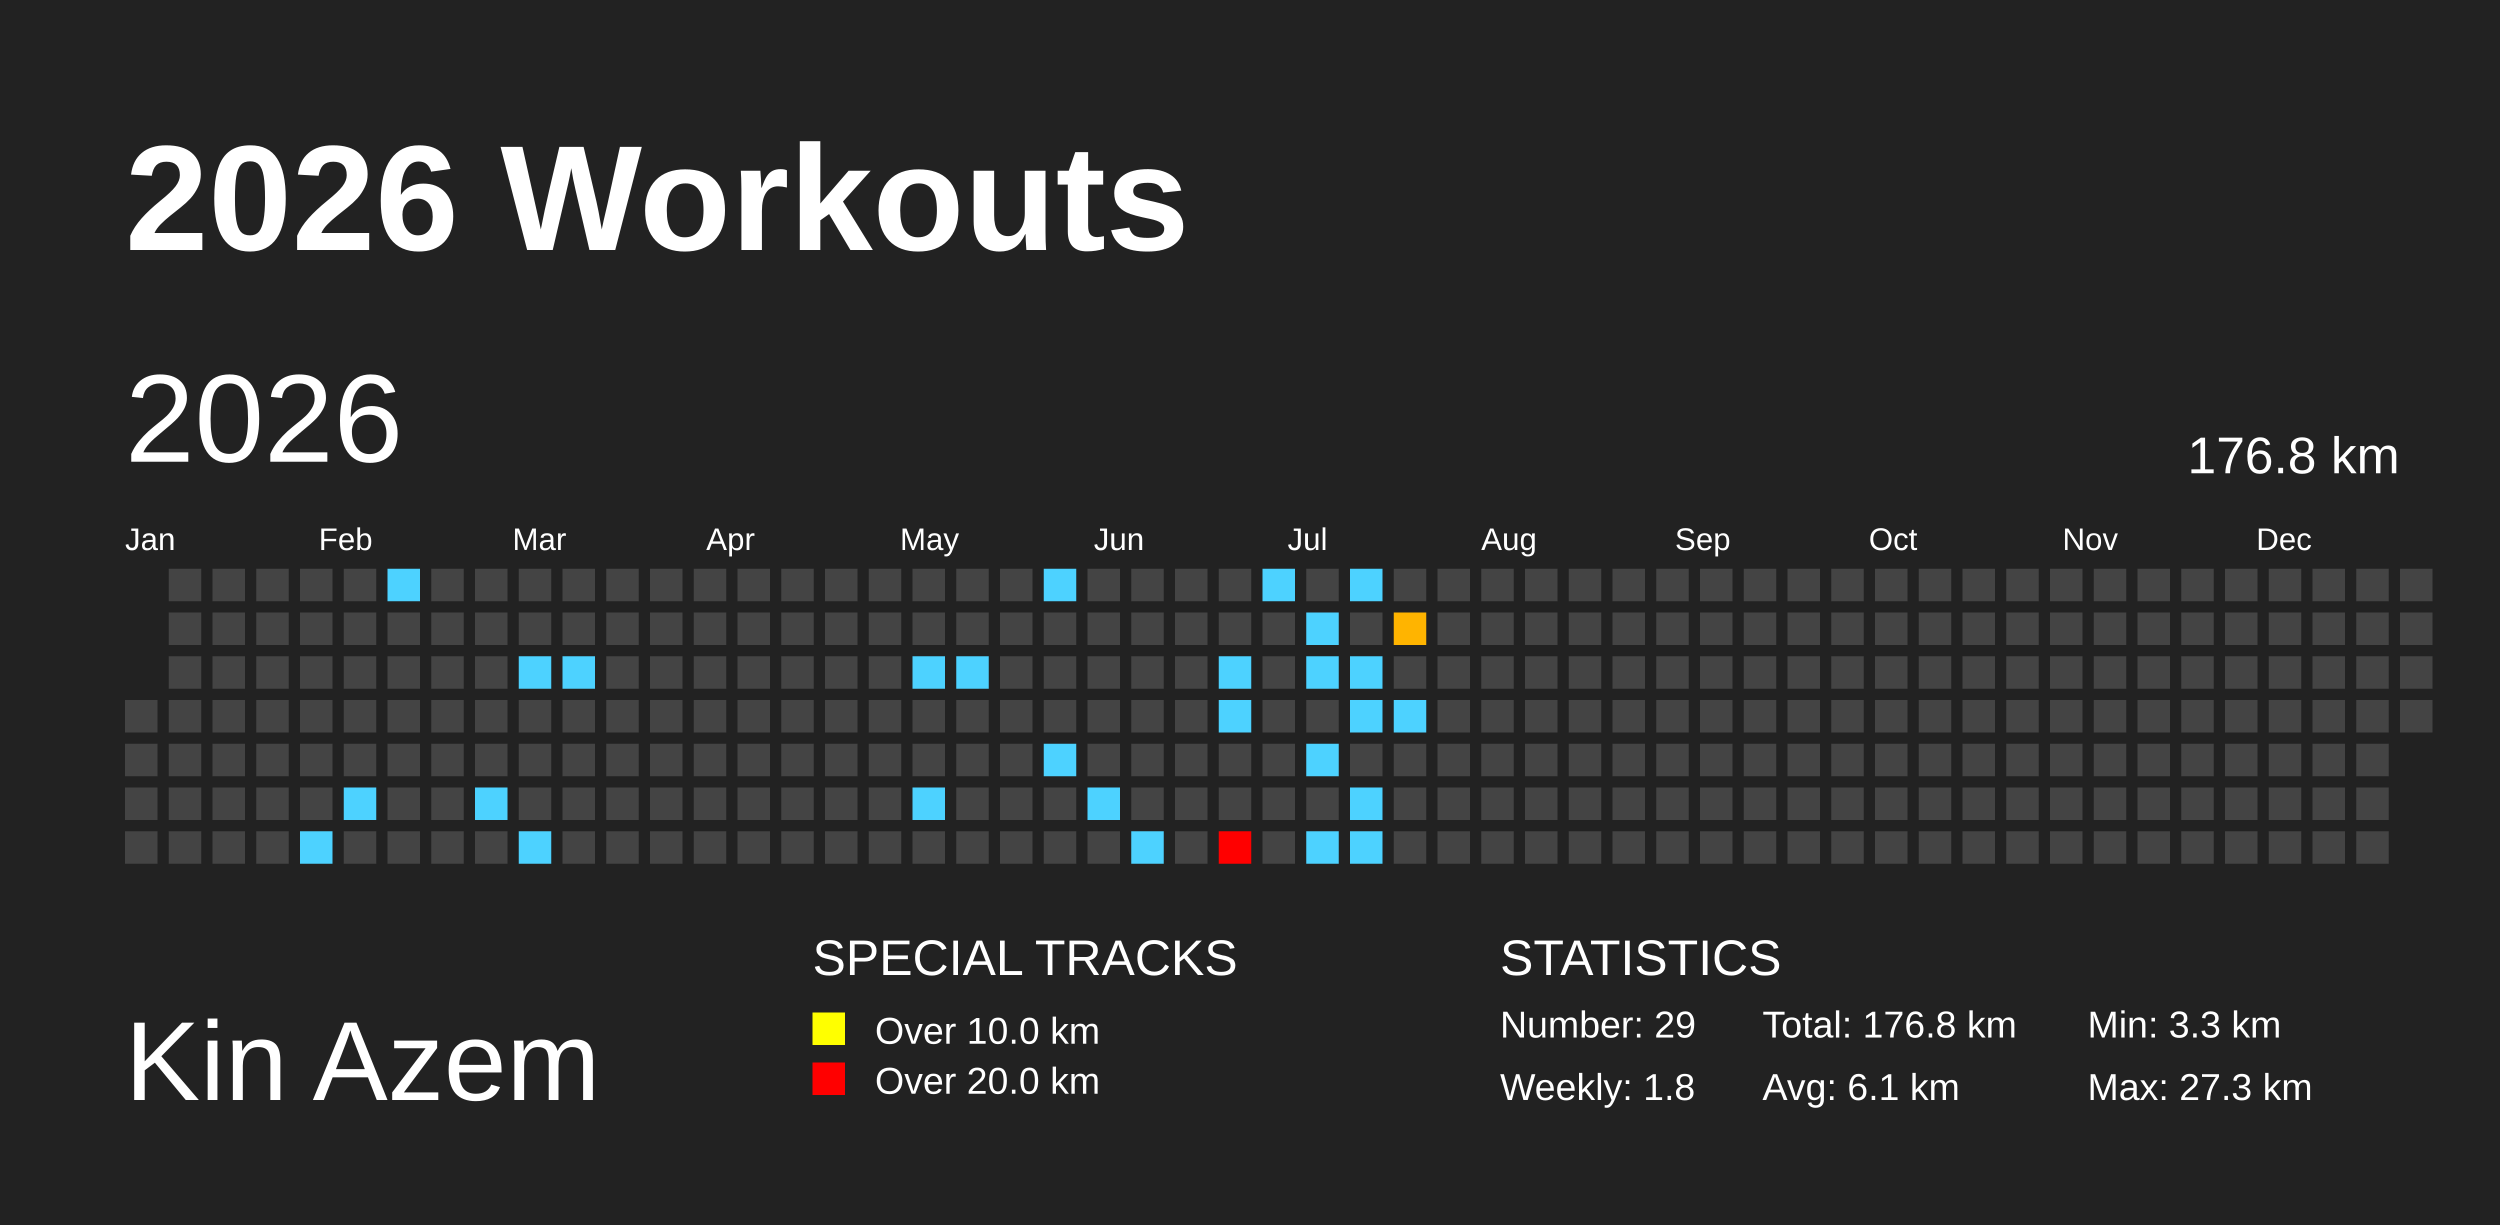
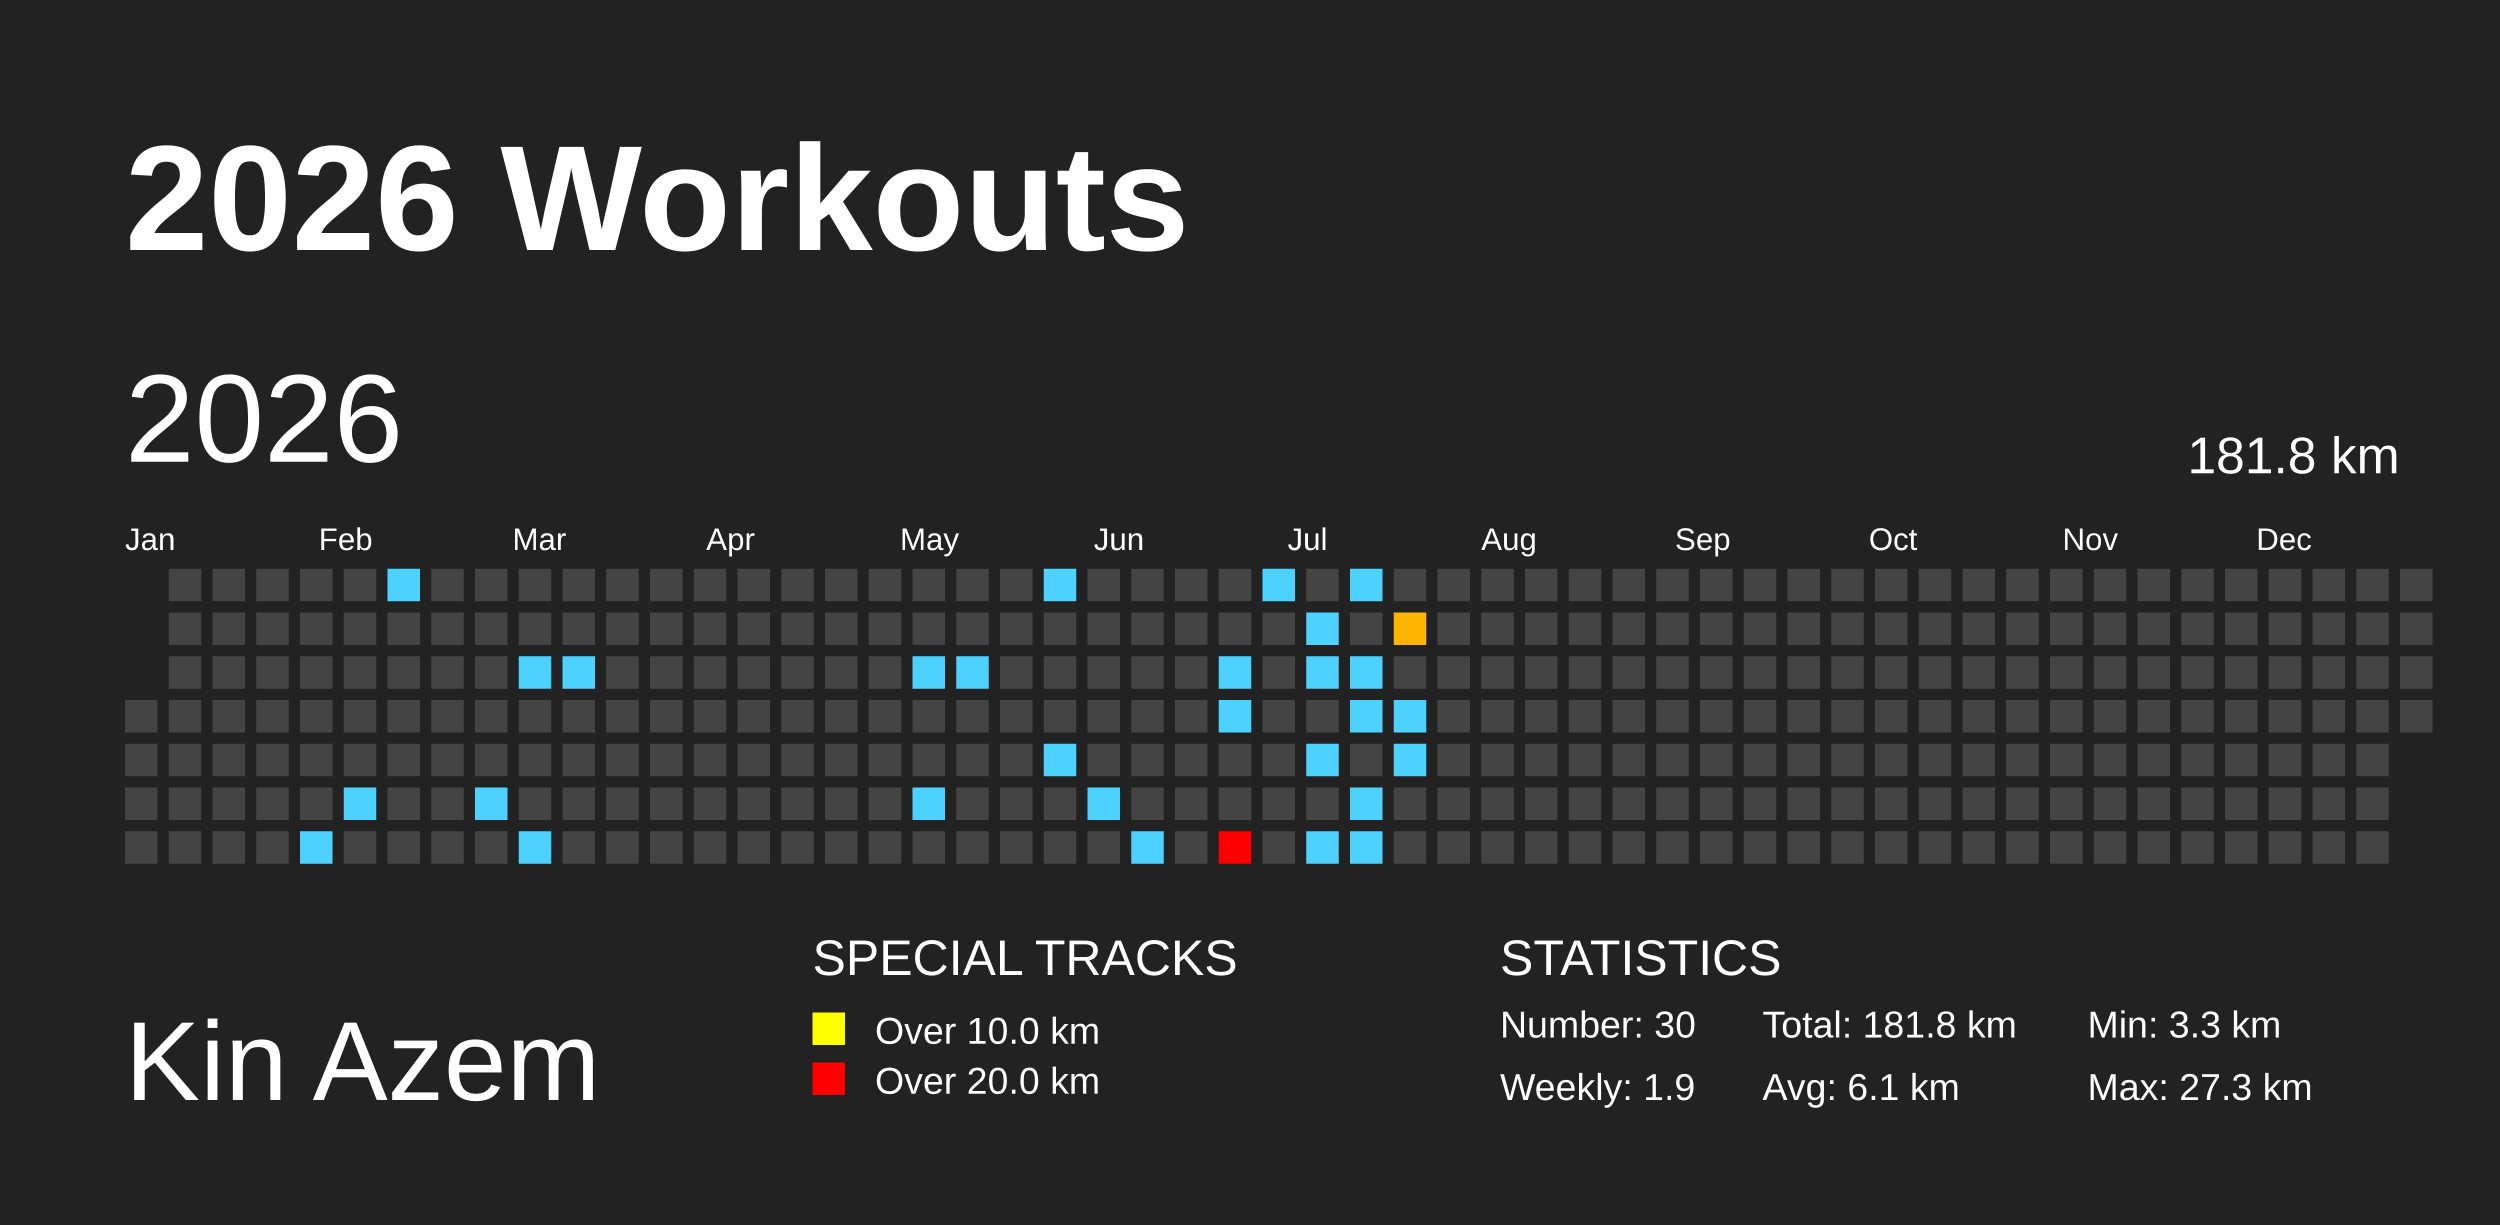
<svg xmlns="http://www.w3.org/2000/svg" baseProfile="full" height="98mm" version="1.1" viewBox="0,0,200,98" width="200mm">
  <defs>
    <pattern height="2" id="indoor-stripe" patternUnits="userSpaceOnUse" width="2">
      <line stroke="white" stroke-opacity="0.45" stroke-width="0.5" x1="0" x2="2" y1="2" y2="0" />
    </pattern>
  </defs>
  <rect fill="#222222" height="98" width="200" x="0" y="0" />
  <text fill="#FFFFFF" style="font-size:12px; font-family:Arial; font-weight:bold;" x="10" y="20">2026 Workouts</text>
  <text fill="#FFFFFF" style="font-size:9px; font-family:Arial" x="10" y="88">Kin Azem</text>
  <text fill="#FFFFFF" style="font-size:4px; font-family:Arial" x="65" y="78">SPECIAL TRACKS</text>
  <rect fill="yellow" height="2.6" width="2.6" x="65" y="81" />
  <text fill="#FFFFFF" style="font-size:3px; font-family:Arial" x="70" y="83.5">Over 10.0 km</text>
  <rect fill="red" height="2.6" width="2.6" x="65" y="85" />
  <text fill="#FFFFFF" style="font-size:3px; font-family:Arial" x="70" y="87.5">Over 20.0 km</text>
  <text fill="#FFFFFF" style="font-size:4px; font-family:Arial" x="120" y="78">STATISTICS</text>
-   <text fill="#FFFFFF" style="font-size:3px; font-family:Arial" x="120" y="83">Number: 29</text>
-   <text fill="#FFFFFF" style="font-size:3px; font-family:Arial" x="120" y="88">Weekly: 1.8</text>
-   <text fill="#FFFFFF" style="font-size:3px; font-family:Arial" x="141" y="83">Total: 176.8 km</text>
+   <text fill="#FFFFFF" style="font-size:3px; font-family:Arial" x="120" y="83">Number: 30</text>
+   <text fill="#FFFFFF" style="font-size:3px; font-family:Arial" x="120" y="88">Weekly: 1.9</text>
+   <text fill="#FFFFFF" style="font-size:3px; font-family:Arial" x="141" y="83">Total: 181.8 km</text>
  <text fill="#FFFFFF" style="font-size:3px; font-family:Arial" x="141" y="88">Avg: 6.1 km</text>
  <text fill="#FFFFFF" style="font-size:3px; font-family:Arial" x="167" y="83">Min: 3.3 km</text>
  <text fill="#FFFFFF" style="font-size:3px; font-family:Arial" x="167" y="88">Max: 27.3 km</text>
  <text dominant-baseline="hanging" fill="#FFFFFF" style="font-size:10.0px; font-family:Arial;" x="10" y="30">2026</text>
-   <text dominant-baseline="hanging" fill="#FFFFFF" style="font-size:4.125px; font-family:Arial;" x="175" y="35">176.8 km</text>
+   <text dominant-baseline="hanging" fill="#FFFFFF" style="font-size:4.125px; font-family:Arial;" x="175" y="35">181.8 km</text>
  <text fill="#FFFFFF" style="font-size:2.5px; font-family:Arial" x="10.0" y="44">Jan</text>
  <text fill="#FFFFFF" style="font-size:2.5px; font-family:Arial" x="25.5" y="44">Feb</text>
  <text fill="#FFFFFF" style="font-size:2.5px; font-family:Arial" x="41.0" y="44">Mar</text>
  <text fill="#FFFFFF" style="font-size:2.5px; font-family:Arial" x="56.5" y="44">Apr</text>
  <text fill="#FFFFFF" style="font-size:2.5px; font-family:Arial" x="72.0" y="44">May</text>
  <text fill="#FFFFFF" style="font-size:2.5px; font-family:Arial" x="87.5" y="44">Jun</text>
  <text fill="#FFFFFF" style="font-size:2.5px; font-family:Arial" x="103.0" y="44">Jul</text>
  <text fill="#FFFFFF" style="font-size:2.5px; font-family:Arial" x="118.5" y="44">Aug</text>
  <text fill="#FFFFFF" style="font-size:2.5px; font-family:Arial" x="134.0" y="44">Sep</text>
  <text fill="#FFFFFF" style="font-size:2.5px; font-family:Arial" x="149.5" y="44">Oct</text>
  <text fill="#FFFFFF" style="font-size:2.5px; font-family:Arial" x="165.0" y="44">Nov</text>
  <text fill="#FFFFFF" style="font-size:2.5px; font-family:Arial" x="180.5" y="44">Dec</text>
  <rect fill="#444444" height="2.6" width="2.6" x="10.0" y="56.0" />
  <rect fill="#444444" height="2.6" width="2.6" x="10.0" y="59.5" />
  <rect fill="#444444" height="2.6" width="2.6" x="10.0" y="63.0" />
  <rect fill="#444444" height="2.6" width="2.6" x="10.0" y="66.5" />
  <rect fill="#444444" height="2.6" width="2.6" x="13.5" y="45.5" />
  <rect fill="#444444" height="2.6" width="2.6" x="13.5" y="49.0" />
  <rect fill="#444444" height="2.6" width="2.6" x="13.5" y="52.5" />
  <rect fill="#444444" height="2.6" width="2.6" x="13.5" y="56.0" />
  <rect fill="#444444" height="2.6" width="2.6" x="13.5" y="59.5" />
  <rect fill="#444444" height="2.6" width="2.6" x="13.5" y="63.0" />
  <rect fill="#444444" height="2.6" width="2.6" x="13.5" y="66.5" />
  <rect fill="#444444" height="2.6" width="2.6" x="17.0" y="45.5" />
  <rect fill="#444444" height="2.6" width="2.6" x="17.0" y="49.0" />
  <rect fill="#444444" height="2.6" width="2.6" x="17.0" y="52.5" />
  <rect fill="#444444" height="2.6" width="2.6" x="17.0" y="56.0" />
  <rect fill="#444444" height="2.6" width="2.6" x="17.0" y="59.5" />
  <rect fill="#444444" height="2.6" width="2.6" x="17.0" y="63.0" />
  <rect fill="#444444" height="2.6" width="2.6" x="17.0" y="66.5" />
  <rect fill="#444444" height="2.6" width="2.6" x="20.5" y="45.5" />
  <rect fill="#444444" height="2.6" width="2.6" x="20.5" y="49.0" />
  <rect fill="#444444" height="2.6" width="2.6" x="20.5" y="52.5" />
  <rect fill="#444444" height="2.6" width="2.6" x="20.5" y="56.0" />
  <rect fill="#444444" height="2.6" width="2.6" x="20.5" y="59.5" />
  <rect fill="#444444" height="2.6" width="2.6" x="20.5" y="63.0" />
  <rect fill="#444444" height="2.6" width="2.6" x="20.5" y="66.5" />
  <rect fill="#444444" height="2.6" width="2.6" x="24.0" y="45.5" />
  <rect fill="#444444" height="2.6" width="2.6" x="24.0" y="49.0" />
  <rect fill="#444444" height="2.6" width="2.6" x="24.0" y="52.5" />
  <rect fill="#444444" height="2.6" width="2.6" x="24.0" y="56.0" />
  <rect fill="#444444" height="2.6" width="2.6" x="24.0" y="59.5" />
  <rect fill="#444444" height="2.6" width="2.6" x="24.0" y="63.0" />
  <rect fill="#4dd2ff" height="2.6" width="2.6" x="24.0" y="66.5" />
  <rect fill="#444444" height="2.6" width="2.6" x="27.5" y="45.5" />
  <rect fill="#444444" height="2.6" width="2.6" x="27.5" y="49.0" />
  <rect fill="#444444" height="2.6" width="2.6" x="27.5" y="52.5" />
  <rect fill="#444444" height="2.6" width="2.6" x="27.5" y="56.0" />
  <rect fill="#444444" height="2.6" width="2.6" x="27.5" y="59.5" />
  <rect fill="#4dd2ff" height="2.6" width="2.6" x="27.5" y="63.0" />
  <rect fill="#444444" height="2.6" width="2.6" x="27.5" y="66.5" />
  <rect fill="#4dd2ff" height="2.6" width="2.6" x="31.0" y="45.5" />
  <rect fill="#444444" height="2.6" width="2.6" x="31.0" y="49.0" />
  <rect fill="#444444" height="2.6" width="2.6" x="31.0" y="52.5" />
  <rect fill="#444444" height="2.6" width="2.6" x="31.0" y="56.0" />
  <rect fill="#444444" height="2.6" width="2.6" x="31.0" y="59.5" />
  <rect fill="#444444" height="2.6" width="2.6" x="31.0" y="63.0" />
  <rect fill="#444444" height="2.6" width="2.6" x="31.0" y="66.5" />
  <rect fill="#444444" height="2.6" width="2.6" x="34.5" y="45.5" />
  <rect fill="#444444" height="2.6" width="2.6" x="34.5" y="49.0" />
  <rect fill="#444444" height="2.6" width="2.6" x="34.5" y="52.5" />
  <rect fill="#444444" height="2.6" width="2.6" x="34.5" y="56.0" />
  <rect fill="#444444" height="2.6" width="2.6" x="34.5" y="59.5" />
  <rect fill="#444444" height="2.6" width="2.6" x="34.5" y="63.0" />
  <rect fill="#444444" height="2.6" width="2.6" x="34.5" y="66.5" />
  <rect fill="#444444" height="2.6" width="2.6" x="38.0" y="45.5" />
  <rect fill="#444444" height="2.6" width="2.6" x="38.0" y="49.0" />
  <rect fill="#444444" height="2.6" width="2.6" x="38.0" y="52.5" />
  <rect fill="#444444" height="2.6" width="2.6" x="38.0" y="56.0" />
  <rect fill="#444444" height="2.6" width="2.6" x="38.0" y="59.5" />
  <rect fill="#4dd2ff" height="2.6" width="2.6" x="38.0" y="63.0" />
  <rect fill="#444444" height="2.6" width="2.6" x="38.0" y="66.5" />
  <rect fill="#444444" height="2.6" width="2.6" x="41.5" y="45.5" />
  <rect fill="#444444" height="2.6" width="2.6" x="41.5" y="49.0" />
  <rect fill="#4dd2ff" height="2.6" width="2.6" x="41.5" y="52.5" />
  <rect fill="#444444" height="2.6" width="2.6" x="41.5" y="56.0" />
  <rect fill="#444444" height="2.6" width="2.6" x="41.5" y="59.5" />
  <rect fill="#444444" height="2.6" width="2.6" x="41.5" y="63.0" />
  <rect fill="#4dd2ff" height="2.6" width="2.6" x="41.5" y="66.5" />
  <rect fill="#444444" height="2.6" width="2.6" x="45.0" y="45.5" />
  <rect fill="#444444" height="2.6" width="2.6" x="45.0" y="49.0" />
  <rect fill="#4dd2ff" height="2.6" width="2.6" x="45.0" y="52.5" />
  <rect fill="#444444" height="2.6" width="2.6" x="45.0" y="56.0" />
  <rect fill="#444444" height="2.6" width="2.6" x="45.0" y="59.5" />
  <rect fill="#444444" height="2.6" width="2.6" x="45.0" y="63.0" />
  <rect fill="#444444" height="2.6" width="2.6" x="45.0" y="66.5" />
  <rect fill="#444444" height="2.6" width="2.6" x="48.5" y="45.5" />
  <rect fill="#444444" height="2.6" width="2.6" x="48.5" y="49.0" />
  <rect fill="#444444" height="2.6" width="2.6" x="48.5" y="52.5" />
  <rect fill="#444444" height="2.6" width="2.6" x="48.5" y="56.0" />
  <rect fill="#444444" height="2.6" width="2.6" x="48.5" y="59.5" />
  <rect fill="#444444" height="2.6" width="2.6" x="48.5" y="63.0" />
  <rect fill="#444444" height="2.6" width="2.6" x="48.5" y="66.5" />
  <rect fill="#444444" height="2.6" width="2.6" x="52.0" y="45.5" />
  <rect fill="#444444" height="2.6" width="2.6" x="52.0" y="49.0" />
  <rect fill="#444444" height="2.6" width="2.6" x="52.0" y="52.5" />
  <rect fill="#444444" height="2.6" width="2.6" x="52.0" y="56.0" />
  <rect fill="#444444" height="2.6" width="2.6" x="52.0" y="59.5" />
  <rect fill="#444444" height="2.6" width="2.6" x="52.0" y="63.0" />
  <rect fill="#444444" height="2.6" width="2.6" x="52.0" y="66.5" />
  <rect fill="#444444" height="2.6" width="2.6" x="55.5" y="45.5" />
  <rect fill="#444444" height="2.6" width="2.6" x="55.5" y="49.0" />
  <rect fill="#444444" height="2.6" width="2.6" x="55.5" y="52.5" />
  <rect fill="#444444" height="2.6" width="2.6" x="55.5" y="56.0" />
  <rect fill="#444444" height="2.6" width="2.6" x="55.5" y="59.5" />
  <rect fill="#444444" height="2.6" width="2.6" x="55.5" y="63.0" />
  <rect fill="#444444" height="2.6" width="2.6" x="55.5" y="66.5" />
  <rect fill="#444444" height="2.6" width="2.6" x="59.0" y="45.5" />
  <rect fill="#444444" height="2.6" width="2.6" x="59.0" y="49.0" />
  <rect fill="#444444" height="2.6" width="2.6" x="59.0" y="52.5" />
  <rect fill="#444444" height="2.6" width="2.6" x="59.0" y="56.0" />
  <rect fill="#444444" height="2.6" width="2.6" x="59.0" y="59.5" />
  <rect fill="#444444" height="2.6" width="2.6" x="59.0" y="63.0" />
  <rect fill="#444444" height="2.6" width="2.6" x="59.0" y="66.5" />
  <rect fill="#444444" height="2.6" width="2.6" x="62.5" y="45.5" />
  <rect fill="#444444" height="2.6" width="2.6" x="62.5" y="49.0" />
  <rect fill="#444444" height="2.6" width="2.6" x="62.5" y="52.5" />
  <rect fill="#444444" height="2.6" width="2.6" x="62.5" y="56.0" />
  <rect fill="#444444" height="2.6" width="2.6" x="62.5" y="59.5" />
  <rect fill="#444444" height="2.6" width="2.6" x="62.5" y="63.0" />
  <rect fill="#444444" height="2.6" width="2.6" x="62.5" y="66.5" />
  <rect fill="#444444" height="2.6" width="2.6" x="66.0" y="45.5" />
  <rect fill="#444444" height="2.6" width="2.6" x="66.0" y="49.0" />
  <rect fill="#444444" height="2.6" width="2.6" x="66.0" y="52.5" />
  <rect fill="#444444" height="2.6" width="2.6" x="66.0" y="56.0" />
  <rect fill="#444444" height="2.6" width="2.6" x="66.0" y="59.5" />
  <rect fill="#444444" height="2.6" width="2.6" x="66.0" y="63.0" />
  <rect fill="#444444" height="2.6" width="2.6" x="66.0" y="66.5" />
  <rect fill="#444444" height="2.6" width="2.6" x="69.5" y="45.5" />
  <rect fill="#444444" height="2.6" width="2.6" x="69.5" y="49.0" />
  <rect fill="#444444" height="2.6" width="2.6" x="69.5" y="52.5" />
  <rect fill="#444444" height="2.6" width="2.6" x="69.5" y="56.0" />
  <rect fill="#444444" height="2.6" width="2.6" x="69.5" y="59.5" />
  <rect fill="#444444" height="2.6" width="2.6" x="69.5" y="63.0" />
  <rect fill="#444444" height="2.6" width="2.6" x="69.5" y="66.5" />
  <rect fill="#444444" height="2.6" width="2.6" x="73.0" y="45.5" />
  <rect fill="#444444" height="2.6" width="2.6" x="73.0" y="49.0" />
  <rect fill="#4dd2ff" height="2.6" width="2.6" x="73.0" y="52.5" />
  <rect fill="#444444" height="2.6" width="2.6" x="73.0" y="56.0" />
  <rect fill="#444444" height="2.6" width="2.6" x="73.0" y="59.5" />
  <rect fill="#4dd2ff" height="2.6" width="2.6" x="73.0" y="63.0" />
  <rect fill="#444444" height="2.6" width="2.6" x="73.0" y="66.5" />
  <rect fill="#444444" height="2.6" width="2.6" x="76.5" y="45.5" />
  <rect fill="#444444" height="2.6" width="2.6" x="76.5" y="49.0" />
  <rect fill="#4dd2ff" height="2.6" width="2.6" x="76.5" y="52.5" />
  <rect fill="#444444" height="2.6" width="2.6" x="76.5" y="56.0" />
  <rect fill="#444444" height="2.6" width="2.6" x="76.5" y="59.5" />
  <rect fill="#444444" height="2.6" width="2.6" x="76.5" y="63.0" />
  <rect fill="#444444" height="2.6" width="2.6" x="76.5" y="66.5" />
  <rect fill="#444444" height="2.6" width="2.6" x="80.0" y="45.5" />
  <rect fill="#444444" height="2.6" width="2.6" x="80.0" y="49.0" />
  <rect fill="#444444" height="2.6" width="2.6" x="80.0" y="52.5" />
  <rect fill="#444444" height="2.6" width="2.6" x="80.0" y="56.0" />
  <rect fill="#444444" height="2.6" width="2.6" x="80.0" y="59.5" />
  <rect fill="#444444" height="2.6" width="2.6" x="80.0" y="63.0" />
  <rect fill="#444444" height="2.6" width="2.6" x="80.0" y="66.5" />
  <rect fill="#4dd2ff" height="2.6" width="2.6" x="83.5" y="45.5" />
  <rect fill="#444444" height="2.6" width="2.6" x="83.5" y="49.0" />
  <rect fill="#444444" height="2.6" width="2.6" x="83.5" y="52.5" />
  <rect fill="#444444" height="2.6" width="2.6" x="83.5" y="56.0" />
  <rect fill="#4dd2ff" height="2.6" width="2.6" x="83.5" y="59.5" />
  <rect fill="#444444" height="2.6" width="2.6" x="83.5" y="63.0" />
  <rect fill="#444444" height="2.6" width="2.6" x="83.5" y="66.5" />
  <rect fill="#444444" height="2.6" width="2.6" x="87.0" y="45.5" />
  <rect fill="#444444" height="2.6" width="2.6" x="87.0" y="49.0" />
  <rect fill="#444444" height="2.6" width="2.6" x="87.0" y="52.5" />
  <rect fill="#444444" height="2.6" width="2.6" x="87.0" y="56.0" />
  <rect fill="#444444" height="2.6" width="2.6" x="87.0" y="59.5" />
  <rect fill="#4dd2ff" height="2.6" width="2.6" x="87.0" y="63.0" />
  <rect fill="#444444" height="2.6" width="2.6" x="87.0" y="66.5" />
  <rect fill="#444444" height="2.6" width="2.6" x="90.5" y="45.5" />
  <rect fill="#444444" height="2.6" width="2.6" x="90.5" y="49.0" />
  <rect fill="#444444" height="2.6" width="2.6" x="90.5" y="52.5" />
  <rect fill="#444444" height="2.6" width="2.6" x="90.5" y="56.0" />
  <rect fill="#444444" height="2.6" width="2.6" x="90.5" y="59.5" />
  <rect fill="#444444" height="2.6" width="2.6" x="90.5" y="63.0" />
  <rect fill="#4dd2ff" height="2.6" width="2.6" x="90.5" y="66.5" />
  <rect fill="#444444" height="2.6" width="2.6" x="94.0" y="45.5" />
  <rect fill="#444444" height="2.6" width="2.6" x="94.0" y="49.0" />
  <rect fill="#444444" height="2.6" width="2.6" x="94.0" y="52.5" />
  <rect fill="#444444" height="2.6" width="2.6" x="94.0" y="56.0" />
  <rect fill="#444444" height="2.6" width="2.6" x="94.0" y="59.5" />
  <rect fill="#444444" height="2.6" width="2.6" x="94.0" y="63.0" />
  <rect fill="#444444" height="2.6" width="2.6" x="94.0" y="66.5" />
  <rect fill="#444444" height="2.6" width="2.6" x="97.5" y="45.5" />
  <rect fill="#444444" height="2.6" width="2.6" x="97.5" y="49.0" />
  <rect fill="#4dd2ff" height="2.6" width="2.6" x="97.5" y="52.5" />
  <rect fill="#4dd2ff" height="2.6" width="2.6" x="97.5" y="56.0" />
  <rect fill="#444444" height="2.6" width="2.6" x="97.5" y="59.5" />
  <rect fill="#444444" height="2.6" width="2.6" x="97.5" y="63.0" />
  <rect fill="red" height="2.6" width="2.6" x="97.5" y="66.5" />
  <rect fill="#4dd2ff" height="2.6" width="2.6" x="101.0" y="45.5" />
  <rect fill="#444444" height="2.6" width="2.6" x="101.0" y="49.0" />
  <rect fill="#444444" height="2.6" width="2.6" x="101.0" y="52.5" />
  <rect fill="#444444" height="2.6" width="2.6" x="101.0" y="56.0" />
  <rect fill="#444444" height="2.6" width="2.6" x="101.0" y="59.5" />
  <rect fill="#444444" height="2.6" width="2.6" x="101.0" y="63.0" />
  <rect fill="#444444" height="2.6" width="2.6" x="101.0" y="66.5" />
  <rect fill="#444444" height="2.6" width="2.6" x="104.5" y="45.5" />
  <rect fill="#4dd2ff" height="2.6" width="2.6" x="104.5" y="49.0" />
  <rect fill="#4dd2ff" height="2.6" width="2.6" x="104.5" y="52.5" />
  <rect fill="#444444" height="2.6" width="2.6" x="104.5" y="56.0" />
  <rect fill="#4dd2ff" height="2.6" width="2.6" x="104.5" y="59.5" />
  <rect fill="#444444" height="2.6" width="2.6" x="104.5" y="63.0" />
  <rect fill="#4dd2ff" height="2.6" width="2.6" x="104.5" y="66.5" />
  <rect fill="#4dd2ff" height="2.6" width="2.6" x="108.0" y="45.5" />
  <rect fill="#444444" height="2.6" width="2.6" x="108.0" y="49.0" />
  <rect fill="#4dd2ff" height="2.6" width="2.6" x="108.0" y="52.5" />
  <rect fill="#4dd2ff" height="2.6" width="2.6" x="108.0" y="56.0" />
  <rect fill="#444444" height="2.6" width="2.6" x="108.0" y="59.5" />
  <rect fill="#4dd2ff" height="2.6" width="2.6" x="108.0" y="63.0" />
  <rect fill="#4dd2ff" height="2.6" width="2.6" x="108.0" y="66.5" />
  <rect fill="#444444" height="2.6" width="2.6" x="111.5" y="45.5" />
  <rect fill="#ffb400" height="2.6" width="2.6" x="111.5" y="49.0" />
  <rect fill="#444444" height="2.6" width="2.6" x="111.5" y="52.5" />
  <rect fill="#4dd2ff" height="2.6" width="2.6" x="111.5" y="56.0" />
-   <rect fill="#444444" height="2.6" width="2.6" x="111.5" y="59.5" />
+   <rect fill="#4dd2ff" height="2.6" width="2.6" x="111.5" y="59.5" />
  <rect fill="#444444" height="2.6" width="2.6" x="111.5" y="63.0" />
  <rect fill="#444444" height="2.6" width="2.6" x="111.5" y="66.5" />
  <rect fill="#444444" height="2.6" width="2.6" x="115.0" y="45.5" />
  <rect fill="#444444" height="2.6" width="2.6" x="115.0" y="49.0" />
  <rect fill="#444444" height="2.6" width="2.6" x="115.0" y="52.5" />
  <rect fill="#444444" height="2.6" width="2.6" x="115.0" y="56.0" />
  <rect fill="#444444" height="2.6" width="2.6" x="115.0" y="59.5" />
  <rect fill="#444444" height="2.6" width="2.6" x="115.0" y="63.0" />
  <rect fill="#444444" height="2.6" width="2.6" x="115.0" y="66.5" />
  <rect fill="#444444" height="2.6" width="2.6" x="118.5" y="45.5" />
  <rect fill="#444444" height="2.6" width="2.6" x="118.5" y="49.0" />
  <rect fill="#444444" height="2.6" width="2.6" x="118.5" y="52.5" />
  <rect fill="#444444" height="2.6" width="2.6" x="118.5" y="56.0" />
  <rect fill="#444444" height="2.6" width="2.6" x="118.5" y="59.5" />
  <rect fill="#444444" height="2.6" width="2.6" x="118.5" y="63.0" />
  <rect fill="#444444" height="2.6" width="2.6" x="118.5" y="66.5" />
  <rect fill="#444444" height="2.6" width="2.6" x="122.0" y="45.5" />
  <rect fill="#444444" height="2.6" width="2.6" x="122.0" y="49.0" />
  <rect fill="#444444" height="2.6" width="2.6" x="122.0" y="52.5" />
  <rect fill="#444444" height="2.6" width="2.6" x="122.0" y="56.0" />
  <rect fill="#444444" height="2.6" width="2.6" x="122.0" y="59.5" />
  <rect fill="#444444" height="2.6" width="2.6" x="122.0" y="63.0" />
  <rect fill="#444444" height="2.6" width="2.6" x="122.0" y="66.5" />
  <rect fill="#444444" height="2.6" width="2.6" x="125.5" y="45.5" />
  <rect fill="#444444" height="2.6" width="2.6" x="125.5" y="49.0" />
  <rect fill="#444444" height="2.6" width="2.6" x="125.5" y="52.5" />
  <rect fill="#444444" height="2.6" width="2.6" x="125.5" y="56.0" />
  <rect fill="#444444" height="2.6" width="2.6" x="125.5" y="59.5" />
  <rect fill="#444444" height="2.6" width="2.6" x="125.5" y="63.0" />
  <rect fill="#444444" height="2.6" width="2.6" x="125.5" y="66.5" />
  <rect fill="#444444" height="2.6" width="2.6" x="129.0" y="45.5" />
  <rect fill="#444444" height="2.6" width="2.6" x="129.0" y="49.0" />
  <rect fill="#444444" height="2.6" width="2.6" x="129.0" y="52.5" />
  <rect fill="#444444" height="2.6" width="2.6" x="129.0" y="56.0" />
  <rect fill="#444444" height="2.6" width="2.6" x="129.0" y="59.5" />
  <rect fill="#444444" height="2.6" width="2.6" x="129.0" y="63.0" />
  <rect fill="#444444" height="2.6" width="2.6" x="129.0" y="66.5" />
  <rect fill="#444444" height="2.6" width="2.6" x="132.5" y="45.5" />
  <rect fill="#444444" height="2.6" width="2.6" x="132.5" y="49.0" />
  <rect fill="#444444" height="2.6" width="2.6" x="132.5" y="52.5" />
  <rect fill="#444444" height="2.6" width="2.6" x="132.5" y="56.0" />
  <rect fill="#444444" height="2.6" width="2.6" x="132.5" y="59.5" />
  <rect fill="#444444" height="2.6" width="2.6" x="132.5" y="63.0" />
  <rect fill="#444444" height="2.6" width="2.6" x="132.5" y="66.5" />
  <rect fill="#444444" height="2.6" width="2.6" x="136.0" y="45.5" />
  <rect fill="#444444" height="2.6" width="2.6" x="136.0" y="49.0" />
  <rect fill="#444444" height="2.6" width="2.6" x="136.0" y="52.5" />
  <rect fill="#444444" height="2.6" width="2.6" x="136.0" y="56.0" />
  <rect fill="#444444" height="2.6" width="2.6" x="136.0" y="59.5" />
  <rect fill="#444444" height="2.6" width="2.6" x="136.0" y="63.0" />
  <rect fill="#444444" height="2.6" width="2.6" x="136.0" y="66.5" />
  <rect fill="#444444" height="2.6" width="2.6" x="139.5" y="45.5" />
  <rect fill="#444444" height="2.6" width="2.6" x="139.5" y="49.0" />
  <rect fill="#444444" height="2.6" width="2.6" x="139.5" y="52.5" />
  <rect fill="#444444" height="2.6" width="2.6" x="139.5" y="56.0" />
  <rect fill="#444444" height="2.6" width="2.6" x="139.5" y="59.5" />
  <rect fill="#444444" height="2.6" width="2.6" x="139.5" y="63.0" />
  <rect fill="#444444" height="2.6" width="2.6" x="139.5" y="66.5" />
  <rect fill="#444444" height="2.6" width="2.6" x="143.0" y="45.5" />
  <rect fill="#444444" height="2.6" width="2.6" x="143.0" y="49.0" />
  <rect fill="#444444" height="2.6" width="2.6" x="143.0" y="52.5" />
  <rect fill="#444444" height="2.6" width="2.6" x="143.0" y="56.0" />
  <rect fill="#444444" height="2.6" width="2.6" x="143.0" y="59.5" />
  <rect fill="#444444" height="2.6" width="2.6" x="143.0" y="63.0" />
  <rect fill="#444444" height="2.6" width="2.6" x="143.0" y="66.5" />
  <rect fill="#444444" height="2.6" width="2.6" x="146.5" y="45.5" />
  <rect fill="#444444" height="2.6" width="2.6" x="146.5" y="49.0" />
  <rect fill="#444444" height="2.6" width="2.6" x="146.5" y="52.5" />
  <rect fill="#444444" height="2.6" width="2.6" x="146.5" y="56.0" />
  <rect fill="#444444" height="2.6" width="2.6" x="146.5" y="59.5" />
  <rect fill="#444444" height="2.6" width="2.6" x="146.5" y="63.0" />
  <rect fill="#444444" height="2.6" width="2.6" x="146.5" y="66.5" />
  <rect fill="#444444" height="2.6" width="2.6" x="150.0" y="45.5" />
  <rect fill="#444444" height="2.6" width="2.6" x="150.0" y="49.0" />
  <rect fill="#444444" height="2.6" width="2.6" x="150.0" y="52.5" />
  <rect fill="#444444" height="2.6" width="2.6" x="150.0" y="56.0" />
  <rect fill="#444444" height="2.6" width="2.6" x="150.0" y="59.5" />
  <rect fill="#444444" height="2.6" width="2.6" x="150.0" y="63.0" />
  <rect fill="#444444" height="2.6" width="2.6" x="150.0" y="66.5" />
  <rect fill="#444444" height="2.6" width="2.6" x="153.5" y="45.5" />
  <rect fill="#444444" height="2.6" width="2.6" x="153.5" y="49.0" />
  <rect fill="#444444" height="2.6" width="2.6" x="153.5" y="52.5" />
  <rect fill="#444444" height="2.6" width="2.6" x="153.5" y="56.0" />
  <rect fill="#444444" height="2.6" width="2.6" x="153.5" y="59.5" />
  <rect fill="#444444" height="2.6" width="2.6" x="153.5" y="63.0" />
  <rect fill="#444444" height="2.6" width="2.6" x="153.5" y="66.5" />
  <rect fill="#444444" height="2.6" width="2.6" x="157.0" y="45.5" />
  <rect fill="#444444" height="2.6" width="2.6" x="157.0" y="49.0" />
  <rect fill="#444444" height="2.6" width="2.6" x="157.0" y="52.5" />
  <rect fill="#444444" height="2.6" width="2.6" x="157.0" y="56.0" />
  <rect fill="#444444" height="2.6" width="2.6" x="157.0" y="59.5" />
  <rect fill="#444444" height="2.6" width="2.6" x="157.0" y="63.0" />
  <rect fill="#444444" height="2.6" width="2.6" x="157.0" y="66.5" />
  <rect fill="#444444" height="2.6" width="2.6" x="160.5" y="45.5" />
  <rect fill="#444444" height="2.6" width="2.6" x="160.5" y="49.0" />
  <rect fill="#444444" height="2.6" width="2.6" x="160.5" y="52.5" />
  <rect fill="#444444" height="2.6" width="2.6" x="160.5" y="56.0" />
  <rect fill="#444444" height="2.6" width="2.6" x="160.5" y="59.5" />
  <rect fill="#444444" height="2.6" width="2.6" x="160.5" y="63.0" />
  <rect fill="#444444" height="2.6" width="2.6" x="160.5" y="66.5" />
  <rect fill="#444444" height="2.6" width="2.6" x="164.0" y="45.5" />
  <rect fill="#444444" height="2.6" width="2.6" x="164.0" y="49.0" />
  <rect fill="#444444" height="2.6" width="2.6" x="164.0" y="52.5" />
  <rect fill="#444444" height="2.6" width="2.6" x="164.0" y="56.0" />
  <rect fill="#444444" height="2.6" width="2.6" x="164.0" y="59.5" />
  <rect fill="#444444" height="2.6" width="2.6" x="164.0" y="63.0" />
  <rect fill="#444444" height="2.6" width="2.6" x="164.0" y="66.5" />
  <rect fill="#444444" height="2.6" width="2.6" x="167.5" y="45.5" />
  <rect fill="#444444" height="2.6" width="2.6" x="167.5" y="49.0" />
  <rect fill="#444444" height="2.6" width="2.6" x="167.5" y="52.5" />
  <rect fill="#444444" height="2.6" width="2.6" x="167.5" y="56.0" />
  <rect fill="#444444" height="2.6" width="2.6" x="167.5" y="59.5" />
  <rect fill="#444444" height="2.6" width="2.6" x="167.5" y="63.0" />
  <rect fill="#444444" height="2.6" width="2.6" x="167.5" y="66.5" />
  <rect fill="#444444" height="2.6" width="2.6" x="171.0" y="45.5" />
  <rect fill="#444444" height="2.6" width="2.6" x="171.0" y="49.0" />
  <rect fill="#444444" height="2.6" width="2.6" x="171.0" y="52.5" />
  <rect fill="#444444" height="2.6" width="2.6" x="171.0" y="56.0" />
  <rect fill="#444444" height="2.6" width="2.6" x="171.0" y="59.5" />
  <rect fill="#444444" height="2.6" width="2.6" x="171.0" y="63.0" />
  <rect fill="#444444" height="2.6" width="2.6" x="171.0" y="66.5" />
  <rect fill="#444444" height="2.6" width="2.6" x="174.5" y="45.5" />
  <rect fill="#444444" height="2.6" width="2.6" x="174.5" y="49.0" />
  <rect fill="#444444" height="2.6" width="2.6" x="174.5" y="52.5" />
  <rect fill="#444444" height="2.6" width="2.6" x="174.5" y="56.0" />
  <rect fill="#444444" height="2.6" width="2.6" x="174.5" y="59.5" />
  <rect fill="#444444" height="2.6" width="2.6" x="174.5" y="63.0" />
  <rect fill="#444444" height="2.6" width="2.6" x="174.5" y="66.5" />
  <rect fill="#444444" height="2.6" width="2.6" x="178.0" y="45.5" />
  <rect fill="#444444" height="2.6" width="2.6" x="178.0" y="49.0" />
  <rect fill="#444444" height="2.6" width="2.6" x="178.0" y="52.5" />
  <rect fill="#444444" height="2.6" width="2.6" x="178.0" y="56.0" />
  <rect fill="#444444" height="2.6" width="2.6" x="178.0" y="59.5" />
  <rect fill="#444444" height="2.6" width="2.6" x="178.0" y="63.0" />
  <rect fill="#444444" height="2.6" width="2.6" x="178.0" y="66.5" />
  <rect fill="#444444" height="2.6" width="2.6" x="181.5" y="45.5" />
  <rect fill="#444444" height="2.6" width="2.6" x="181.5" y="49.0" />
  <rect fill="#444444" height="2.6" width="2.6" x="181.5" y="52.5" />
  <rect fill="#444444" height="2.6" width="2.6" x="181.5" y="56.0" />
  <rect fill="#444444" height="2.6" width="2.6" x="181.5" y="59.5" />
  <rect fill="#444444" height="2.6" width="2.6" x="181.5" y="63.0" />
  <rect fill="#444444" height="2.6" width="2.6" x="181.5" y="66.5" />
  <rect fill="#444444" height="2.6" width="2.6" x="185.0" y="45.5" />
  <rect fill="#444444" height="2.6" width="2.6" x="185.0" y="49.0" />
  <rect fill="#444444" height="2.6" width="2.6" x="185.0" y="52.5" />
  <rect fill="#444444" height="2.6" width="2.6" x="185.0" y="56.0" />
  <rect fill="#444444" height="2.6" width="2.6" x="185.0" y="59.5" />
  <rect fill="#444444" height="2.6" width="2.6" x="185.0" y="63.0" />
  <rect fill="#444444" height="2.6" width="2.6" x="185.0" y="66.5" />
  <rect fill="#444444" height="2.6" width="2.6" x="188.5" y="45.5" />
  <rect fill="#444444" height="2.6" width="2.6" x="188.5" y="49.0" />
  <rect fill="#444444" height="2.6" width="2.6" x="188.5" y="52.5" />
  <rect fill="#444444" height="2.6" width="2.6" x="188.5" y="56.0" />
  <rect fill="#444444" height="2.6" width="2.6" x="188.5" y="59.5" />
  <rect fill="#444444" height="2.6" width="2.6" x="188.5" y="63.0" />
  <rect fill="#444444" height="2.6" width="2.6" x="188.5" y="66.5" />
  <rect fill="#444444" height="2.6" width="2.6" x="192.0" y="45.5" />
  <rect fill="#444444" height="2.6" width="2.6" x="192.0" y="49.0" />
  <rect fill="#444444" height="2.6" width="2.6" x="192.0" y="52.5" />
  <rect fill="#444444" height="2.6" width="2.6" x="192.0" y="56.0" />
</svg>
